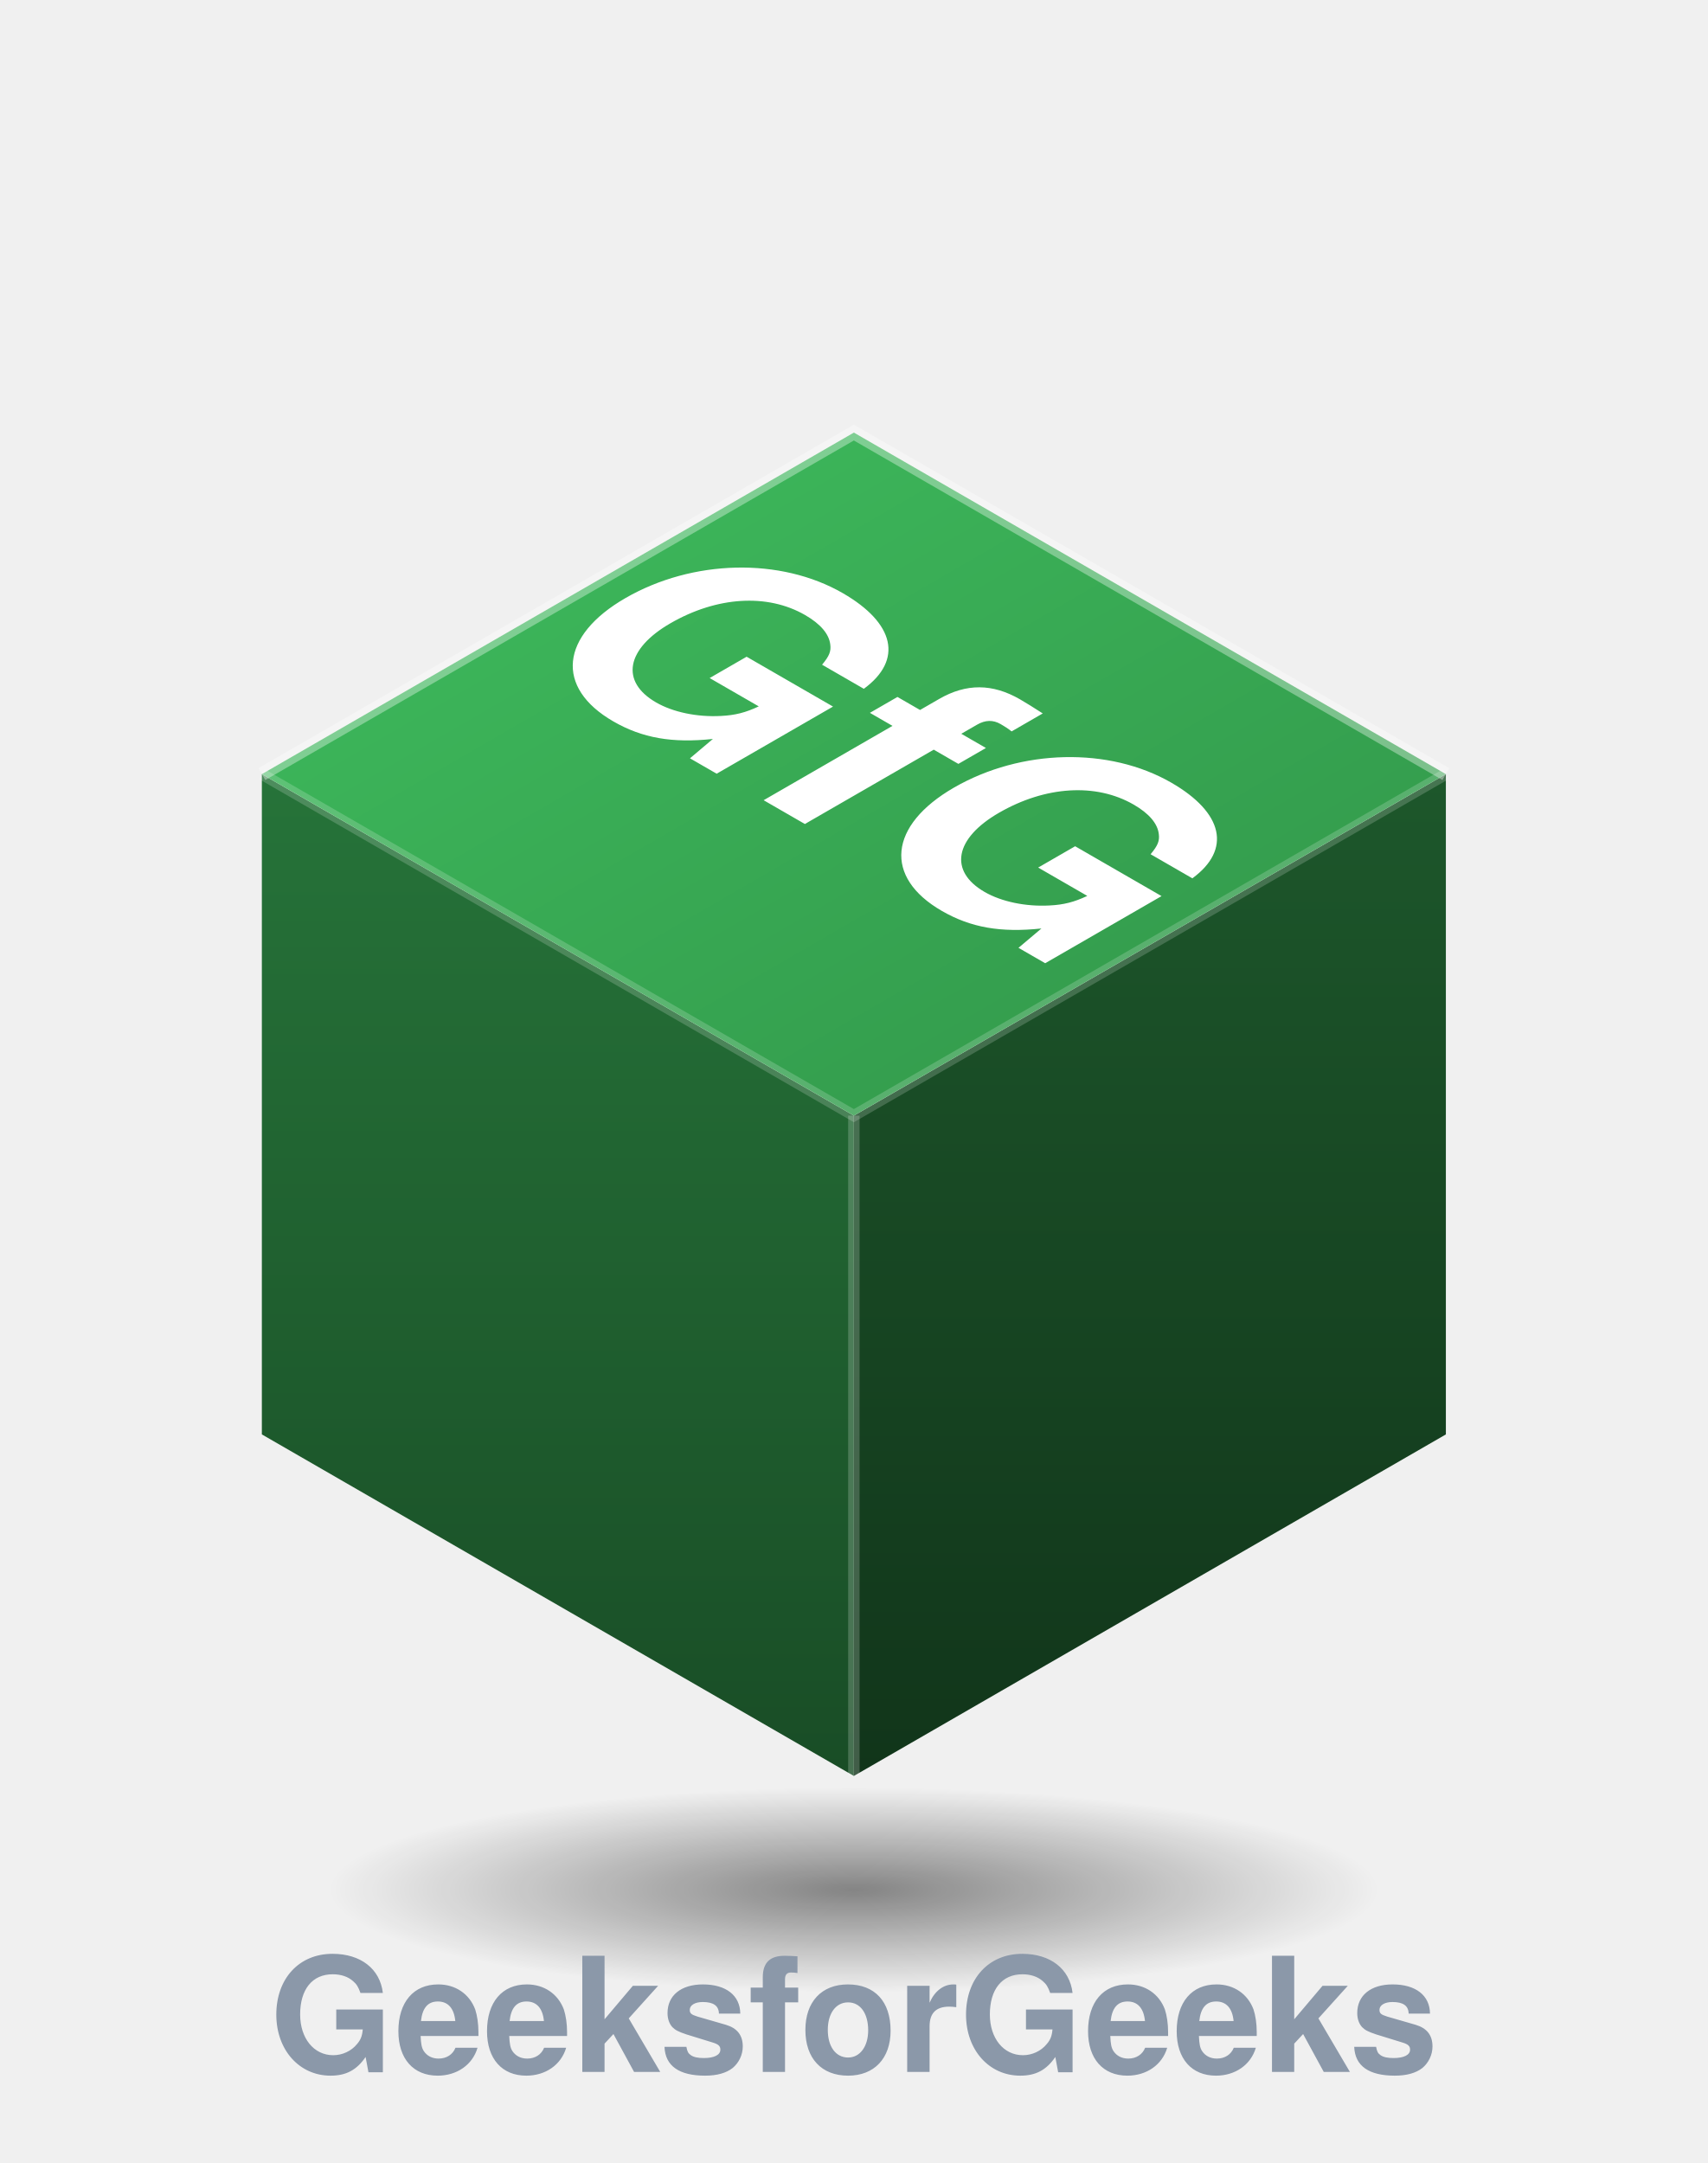
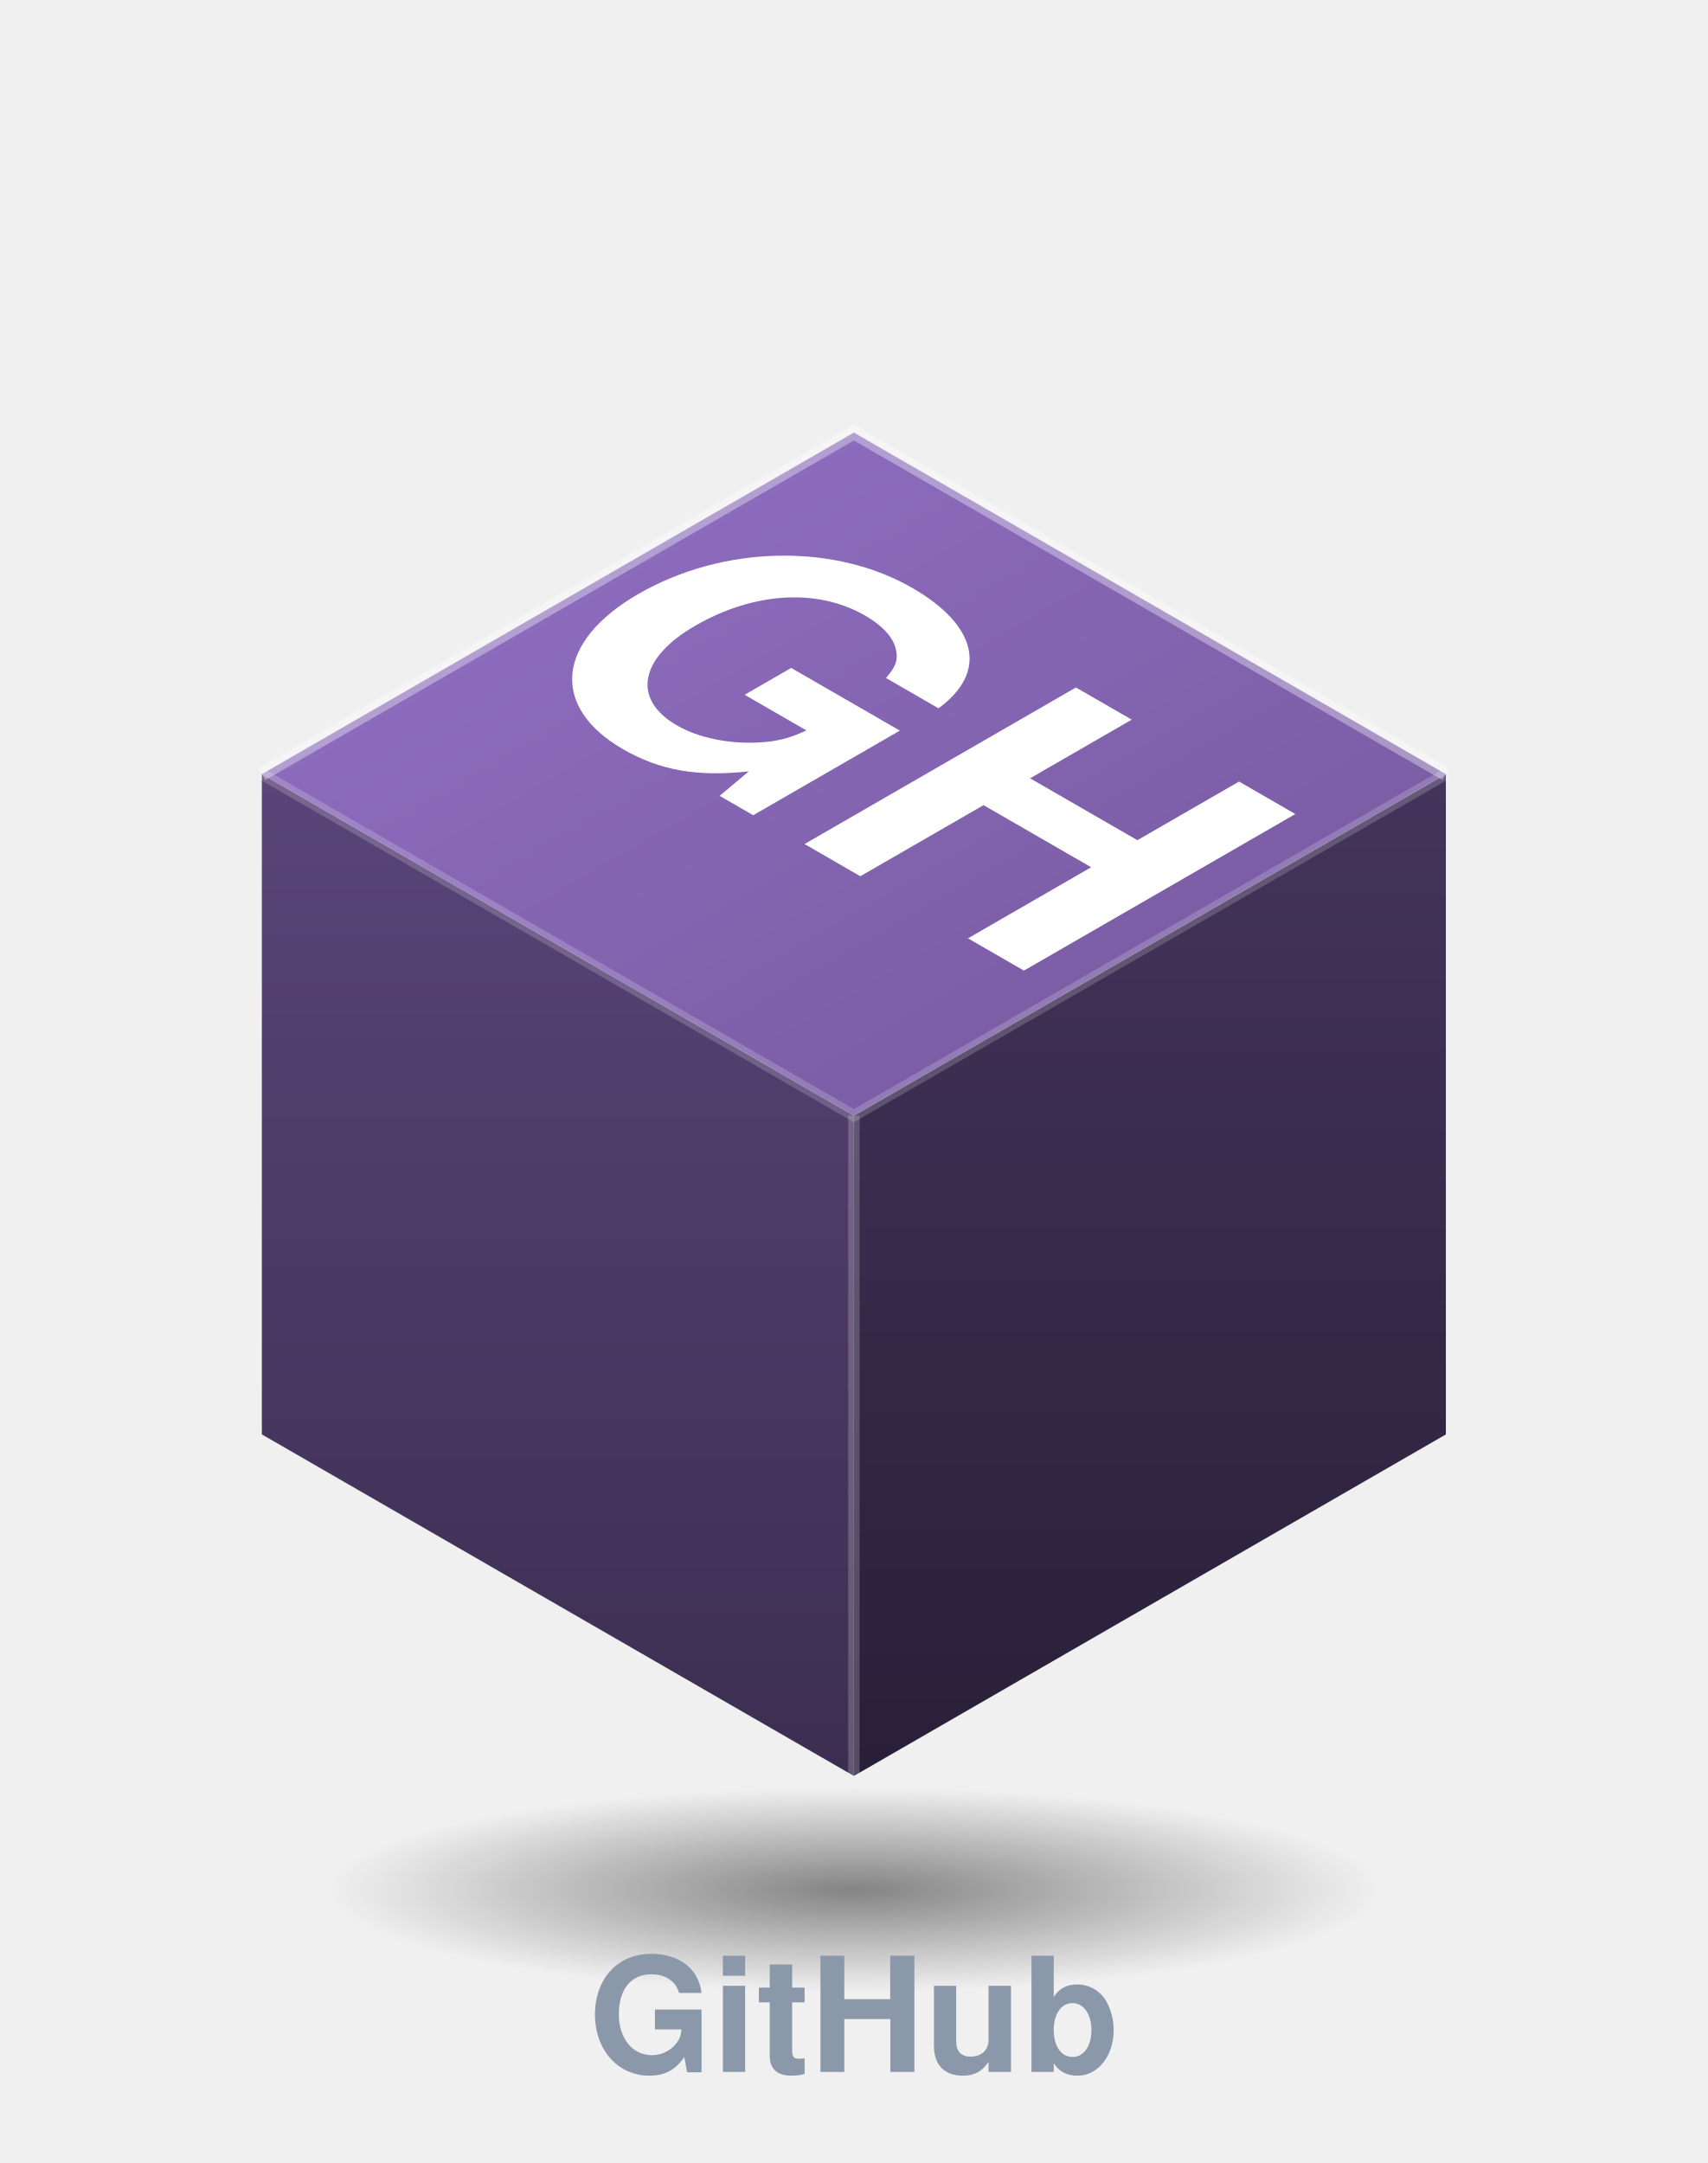
- <svg xmlns="http://www.w3.org/2000/svg" width="150" height="190" viewBox="0 0 150 190" role="img" aria-label="GeeksforGeeks">
+ <svg xmlns="http://www.w3.org/2000/svg" width="150" height="190" viewBox="0 0 150 190" role="img" aria-label="GitHub">
  <defs>
    <linearGradient id="t" x1="0" y1="0" x2="1" y2="1">
-       <stop offset="0" stop-color="#3fbe5e" />
-       <stop offset="1" stop-color="#319449" />
+       <stop offset="0" stop-color="#9471c7" />
+       <stop offset="1" stop-color="#73589b" />
    </linearGradient>
    <linearGradient id="l" x1="0" y1="0" x2="0" y2="1">
-       <stop offset="0" stop-color="#267339" />
-       <stop offset="1" stop-color="#194d26" />
+       <stop offset="0" stop-color="#5a4479" />
+       <stop offset="1" stop-color="#3c2e51" />
    </linearGradient>
    <linearGradient id="r" x1="0" y1="0" x2="0" y2="1">
-       <stop offset="0" stop-color="#1d572b" />
-       <stop offset="1" stop-color="#11351a" />
+       <stop offset="0" stop-color="#44345b" />
+       <stop offset="1" stop-color="#291f38" />
    </linearGradient>
    <radialGradient id="sh" cx=".5" cy=".5" r=".5">
      <stop offset="0" stop-color="#000" stop-opacity=".45" />
      <stop offset="1" stop-color="#000" stop-opacity="0" />
    </radialGradient>
    <filter id="gl" x="-30%" y="-30%" width="160%" height="160%">
      <feGaussianBlur stdDeviation="6" result="b" />
      <feMerge>
        <feMergeNode in="b" />
        <feMergeNode in="SourceGraphic" />
      </feMerge>
    </filter>
    <style>
- .cube{animation:float 3.6s ease-in-out 0.0s infinite}
+ .cube{animation:float 3.6s ease-in-out 1.05s infinite}
.lab{font:600 14px 'Segoe UI',Helvetica,Arial,sans-serif;fill:#8b98a9}
- .gl{font:900 27px 'Segoe UI',Helvetica,Arial,sans-serif;fill:#fff}
+ .gl{font:900 34px 'Segoe UI',Helvetica,Arial,sans-serif;fill:#fff}
@keyframes float{0%,100%{transform:translateY(0)}50%{transform:translateY(-9px)}}
@media (prefers-reduced-motion:reduce){.cube{animation:none}}
</style>
  </defs>
  <ellipse cx="75" cy="166" rx="46" ry="9" fill="url(#sh)">
-     <animate attributeName="rx" values="46;36;46" dur="3.6s" begin="0.0s" repeatCount="indefinite" />
+     <animate attributeName="rx" values="46;36;46" dur="3.6s" begin="1.05s" repeatCount="indefinite" />
  </ellipse>
  <g class="cube">
    <polygon points="23,68 75,98 75,156 23,126" fill="url(#l)" />
    <polygon points="75,98 127,68 127,126 75,156" fill="url(#r)" />
    <polygon points="75,38 127,68 75,98 23,68" fill="url(#t)" />
    <polyline points="23,68 75,38 127,68" fill="none" stroke="#fff" stroke-opacity=".35" stroke-width="1.2" />
    <polyline points="23,68 75,98 127,68" fill="none" stroke="#fff" stroke-opacity=".18" stroke-width="1" />
    <line x1="75" y1="98" x2="75" y2="156" stroke="#fff" stroke-opacity=".2" />
    <g transform="matrix(0.962,0.555,-0.962,0.555,75,68)">
-       <text class="gl" x="0" y="0" text-anchor="middle" dominant-baseline="central" transform="rotate(0)">GfG</text>
+       <text class="gl" x="0" y="0" text-anchor="middle" dominant-baseline="central" transform="rotate(0)">GH</text>
    </g>
  </g>
-   <text class="lab" x="75" y="182" text-anchor="middle">GeeksforGeeks</text>
+   <text class="lab" x="75" y="182" text-anchor="middle">GitHub</text>
</svg>
